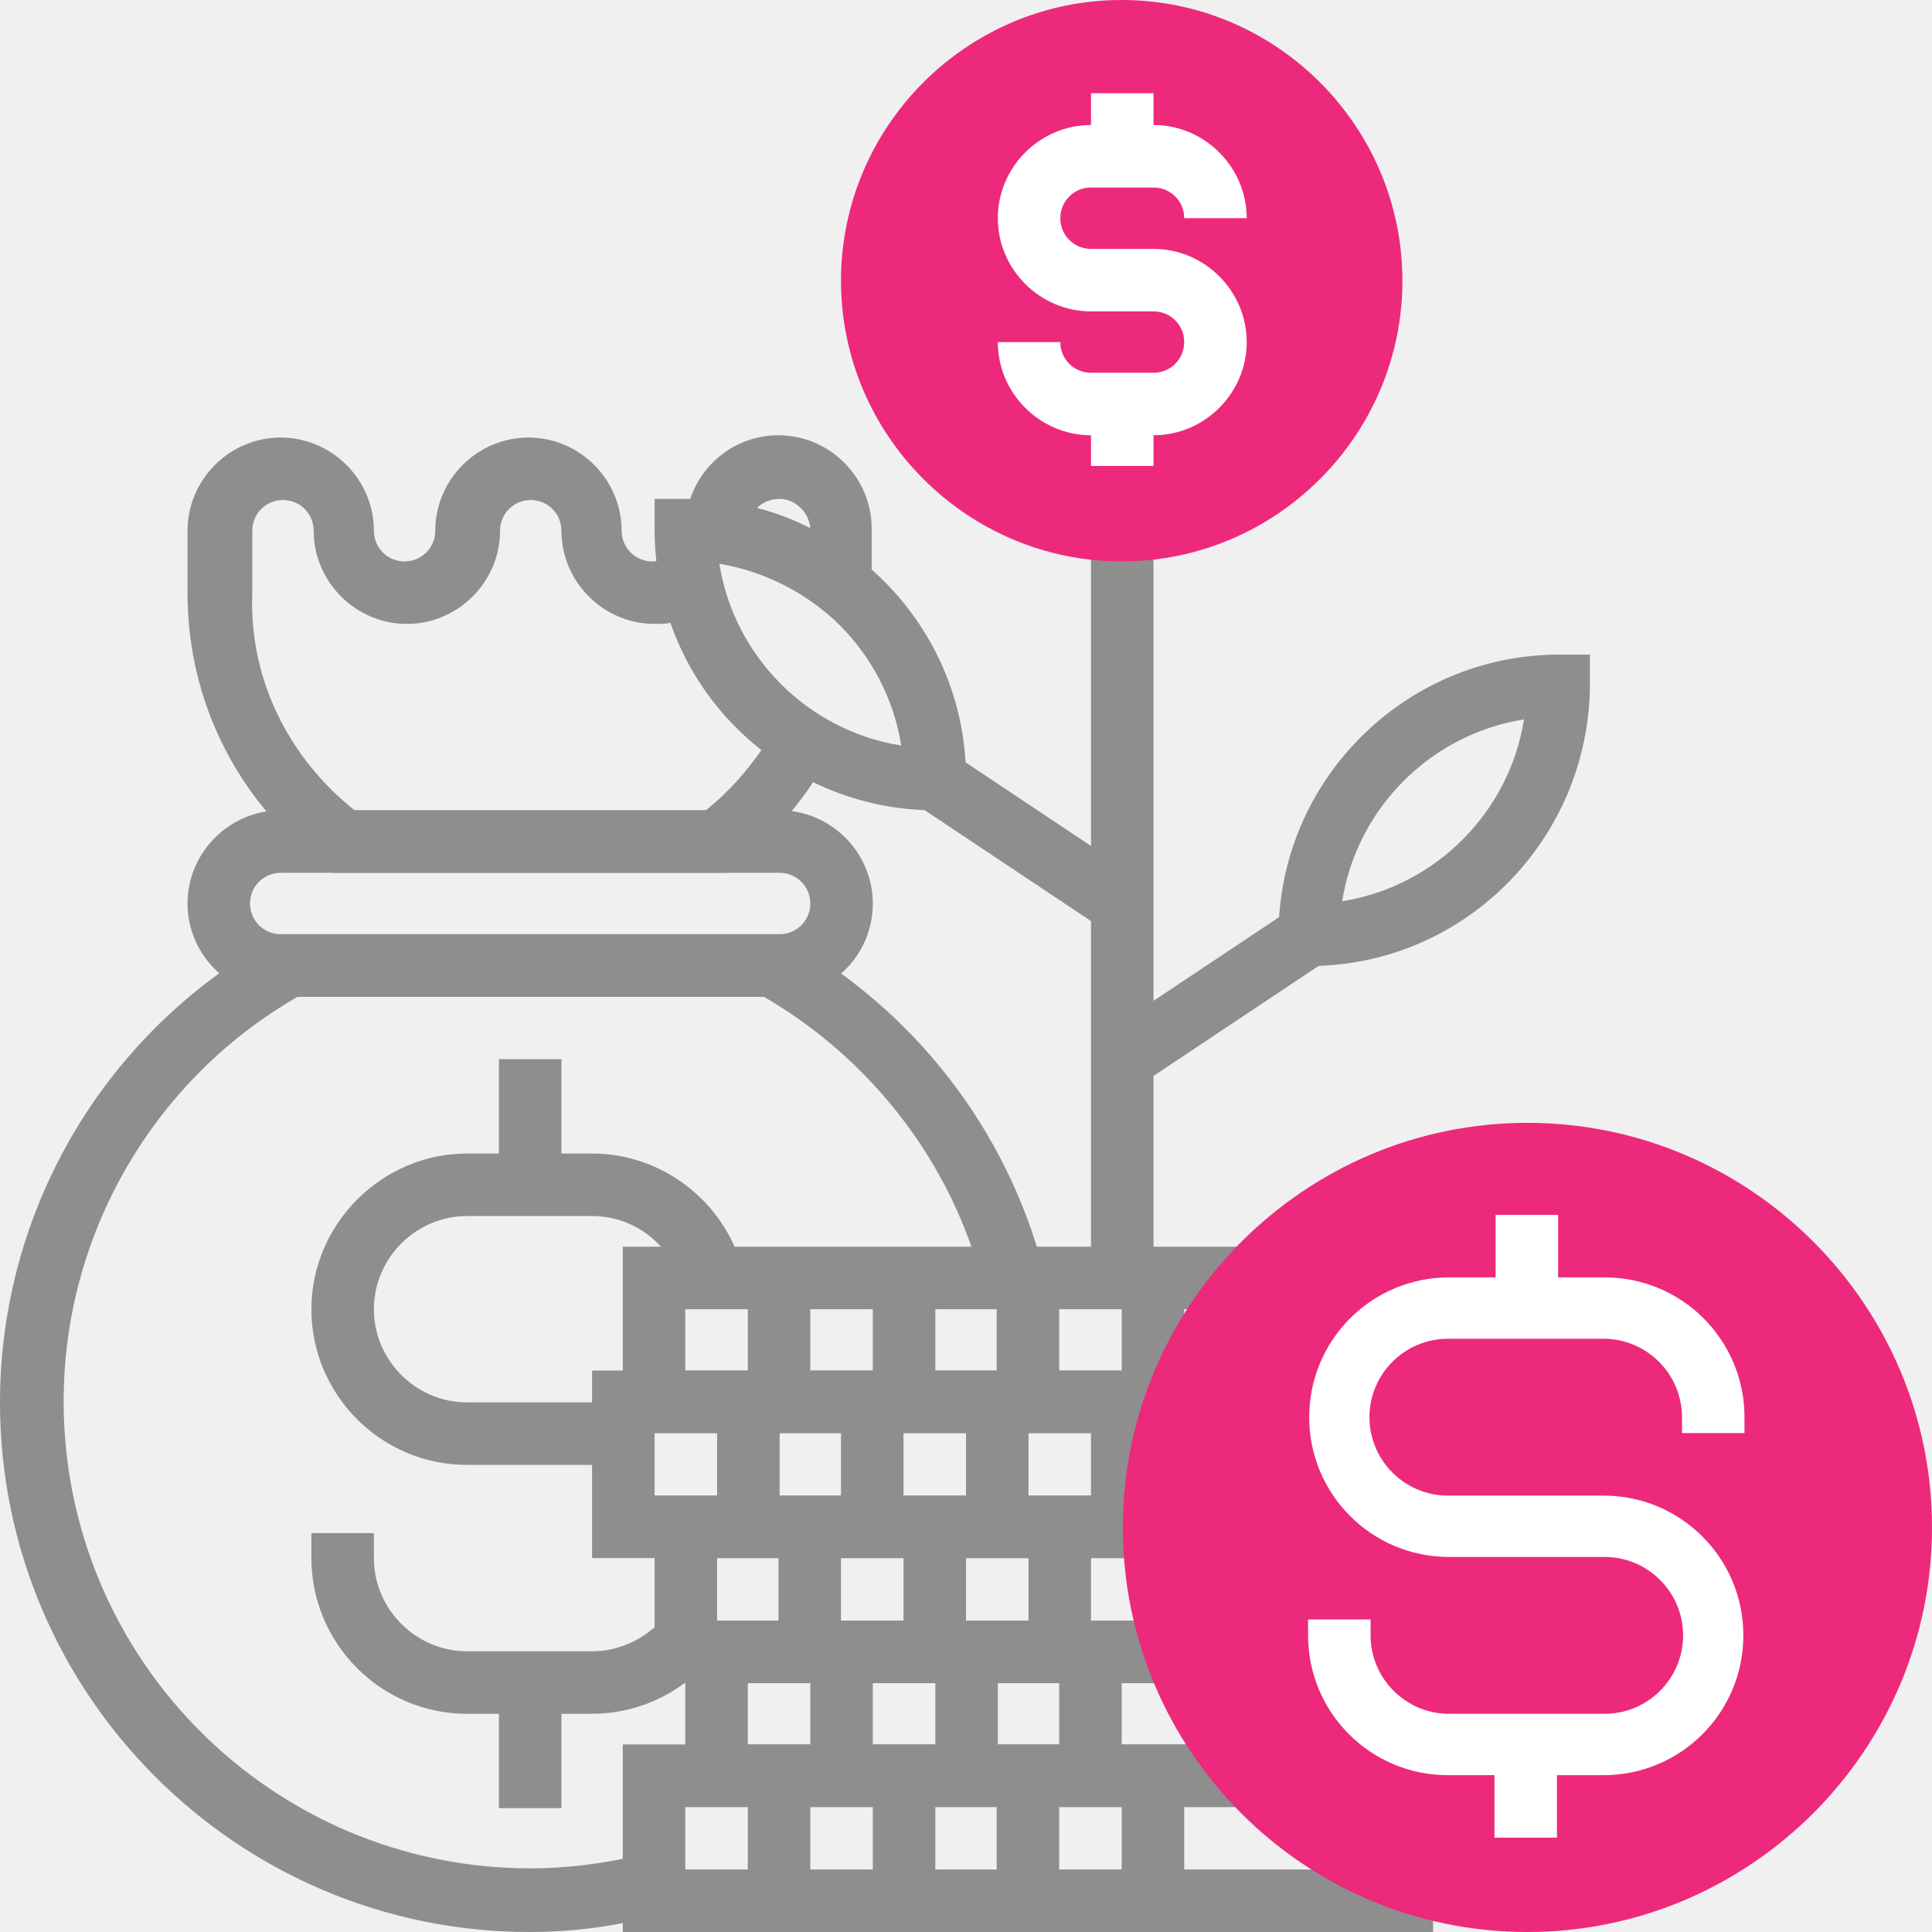
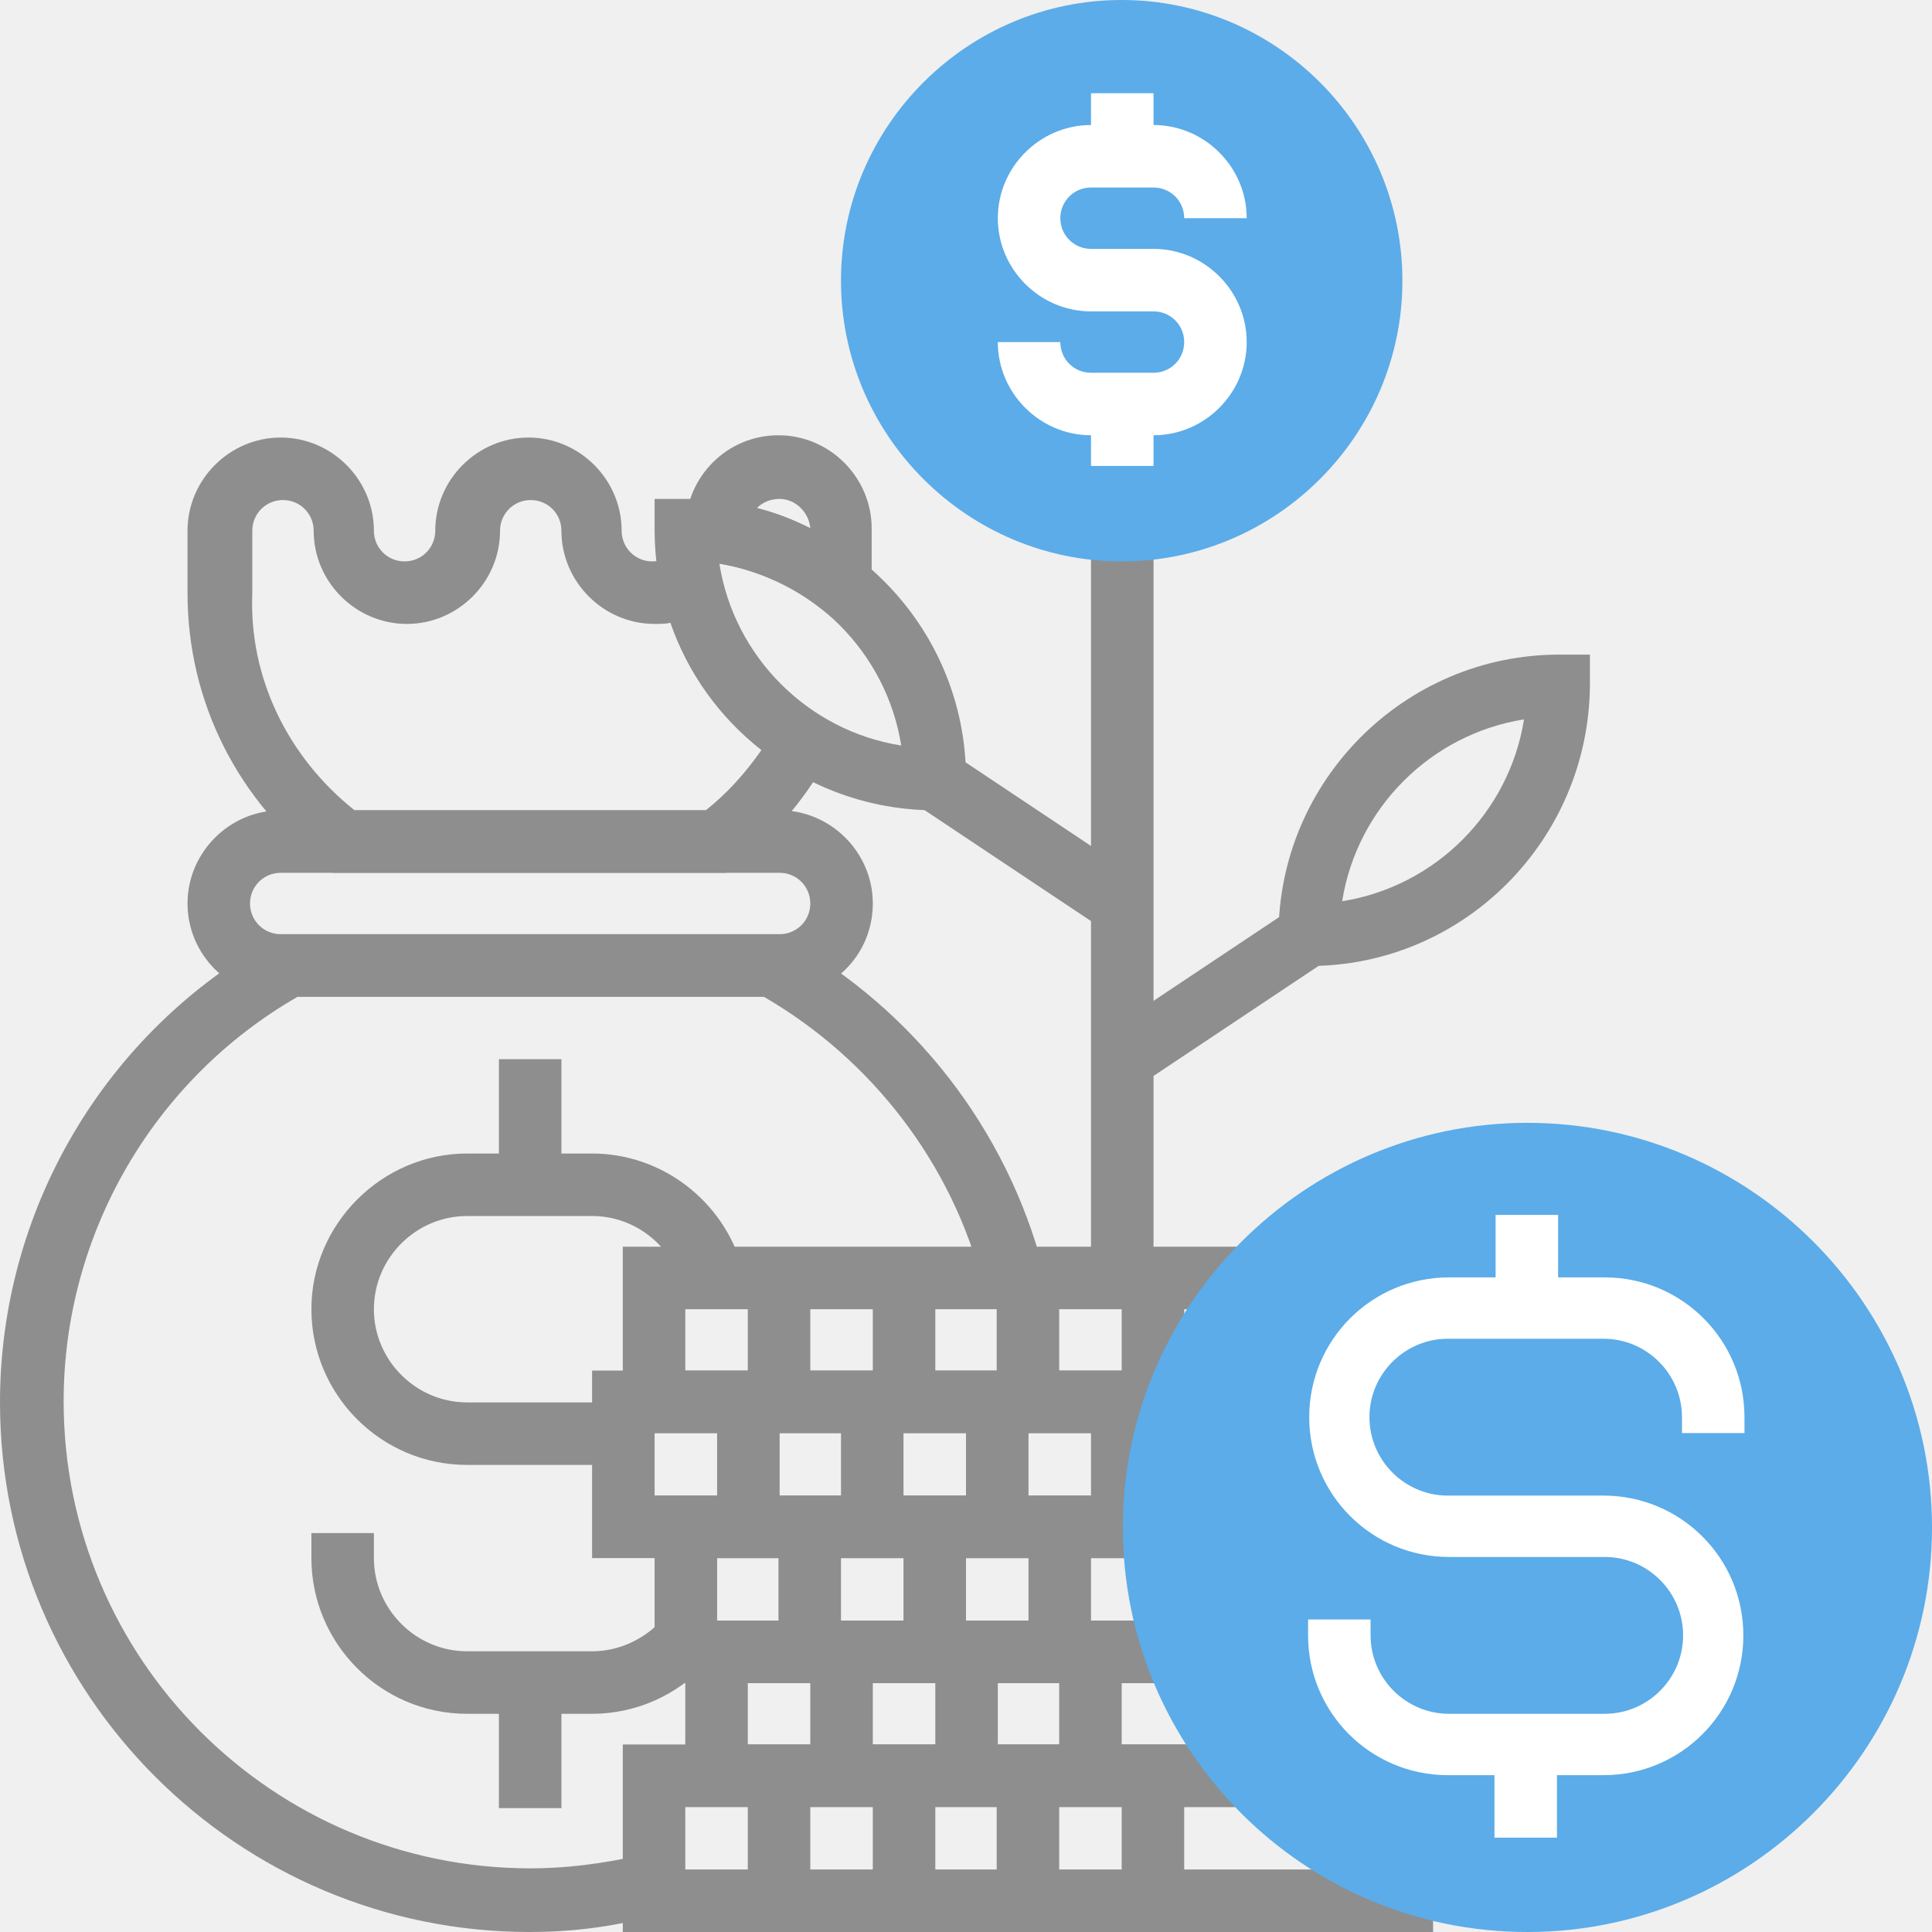
<svg xmlns="http://www.w3.org/2000/svg" version="1.1" id="Layer_1" x="0px" y="0px" viewBox="0 0 170 170" style="enable-background:new 0 0 170 170;" xml:space="preserve">
  <style type="text/css">
	.st0{fill:#8E8E8E;}
- 	.st1{fill:#ED297B;}
+ 	.st1{fill:#5bace9;}
	.st2{fill:#FFFFFF;}
</style>
  <path class="st0" d="M46.6,170C20.9,170,0,149.1,0,123.4c0-16.9,9.2-32.6,24.1-40.8l0.6-0.3h43.9l0.6,0.3  c11.2,6.2,19.4,16.8,22.6,29.1l-5.3,1.4c-2.7-10.7-9.8-19.9-19.3-25.4h-41c-12.7,7.3-20.6,20.9-20.6,35.6  c0,22.7,18.4,41.1,41.1,41.1c3.1,0,6.2-0.4,9.4-1.1l1.3,5.3C53.7,169.6,50.1,170,46.6,170z" />
  <path class="st0" d="M52.1,150.8h-11c-7.6,0-13.7-6.2-13.7-13.7v-2.2h5.5v2.2c0,4.5,3.7,8.2,8.2,8.2h11c2.3,0,4.5-1,6.1-2.7l4,3.7  C59.6,149.2,55.9,150.8,52.1,150.8z" />
  <path class="st0" d="M54,129.1c-0.6-0.1-1.2-0.2-1.9-0.2h-11c-7.6,0-13.7-6.2-13.7-13.7s6.2-13.7,13.7-13.7h11  c6.1,0,11.5,4.1,13.2,10l-5.3,1.5c-1-3.5-4.2-6-7.9-6h-11c-4.5,0-8.2,3.7-8.2,8.2c0,4.5,3.7,8.2,8.2,8.2h11c1.1,0,2.1,0.1,3.1,0.4  L54,129.1z" />
  <rect x="43.9" y="93.2" class="st0" width="5.5" height="11" />
  <rect x="43.9" y="148.1" class="st0" width="5.5" height="11" />
  <path class="st0" d="M76.8,57.2l-4.5-3.6c-2.8-2.2-6.1-3.6-9.6-4.1l-2.5-0.3l0.1-2.8c0.1-4.5,3.7-8.1,8.2-8.1c4.5,0,8.2,3.7,8.2,8.2  V57.2z M66.6,44.7c1.6,0.4,3.2,1,4.7,1.8c-0.1-1.4-1.3-2.6-2.7-2.6C67.8,43.9,67.1,44.2,66.6,44.7z" />
  <path class="st0" d="M63.9,76.8H29.3l-0.7-0.5c-7.7-5.8-12.1-14.6-12.1-24.1v-5.5c0-4.5,3.7-8.2,8.2-8.2c4.5,0,8.2,3.7,8.2,8.2  c0,1.5,1.2,2.7,2.7,2.7c1.5,0,2.7-1.2,2.7-2.7c0-4.5,3.7-8.2,8.2-8.2c4.5,0,8.2,3.7,8.2,8.2c0,1.5,1.2,2.7,2.7,2.7  c0.7,0,1.3-0.3,1.6-0.5l3.4-2.5l0.9,4.1c1,5.1,4.2,9.6,8.6,12.4l2.2,1.4l-1.2,2.3c-2.1,3.8-5,7.2-8.4,9.7L63.9,76.8z M31.2,71.3  h30.9c1.9-1.5,3.5-3.3,4.9-5.3c-3.7-2.9-6.5-6.8-8-11.2c-0.4,0.1-0.9,0.1-1.4,0.1c-4.5,0-8.2-3.7-8.2-8.2c0-1.5-1.2-2.7-2.7-2.7  c-1.5,0-2.7,1.2-2.7,2.7c0,4.5-3.7,8.2-8.2,8.2c-4.5,0-8.2-3.7-8.2-8.2c0-1.5-1.2-2.7-2.7-2.7c-1.5,0-2.7,1.2-2.7,2.7v5.5  C21.9,59.6,25.3,66.6,31.2,71.3z" />
  <path class="st0" d="M68.5,87.7H24.7c-4.5,0-8.2-3.7-8.2-8.2c0-4.5,3.7-8.2,8.2-8.2h43.9c4.5,0,8.2,3.7,8.2,8.2  C76.8,84.1,73.1,87.7,68.5,87.7z M24.7,76.8c-1.5,0-2.7,1.2-2.7,2.7s1.2,2.7,2.7,2.7h43.9c1.5,0,2.7-1.2,2.7-2.7s-1.2-2.7-2.7-2.7  H24.7z" />
  <rect x="96" y="46.6" class="st0" width="5.5" height="65.8" />
  <path class="st1" d="M98.7,49.4C85.1,49.4,74,38.3,74,24.7S85.1,0,98.7,0c13.6,0,24.7,11.1,24.7,24.7S112.3,49.4,98.7,49.4z" />
  <path class="st2" d="M101.5,21.9H96c-1.5,0-2.7-1.2-2.7-2.7s1.2-2.7,2.7-2.7h5.5c1.5,0,2.7,1.2,2.7,2.7h5.5c0-4.5-3.7-8.2-8.2-8.2  V8.2H96V11c-4.5,0-8.2,3.7-8.2,8.2c0,4.5,3.7,8.2,8.2,8.2h5.5c1.5,0,2.7,1.2,2.7,2.7s-1.2,2.7-2.7,2.7H96c-1.5,0-2.7-1.2-2.7-2.7  h-5.5c0,4.5,3.7,8.2,8.2,8.2v2.7h5.5v-2.7c4.5,0,8.2-3.7,8.2-8.2C109.7,25.6,106,21.9,101.5,21.9z" />
  <rect x="97" y="85" transform="matrix(0.832 -0.5547 0.5547 0.832 -30.7111 74.0572)" class="st0" width="19.8" height="5.5" />
  <path class="st0" d="M115.2,85h-2.7v-2.7c0-13.6,11.1-24.7,24.7-24.7h2.7v2.7C139.8,73.9,128.8,85,115.2,85z M134.1,63.3  c-8.2,1.3-14.7,7.8-16,16C126.3,78,132.8,71.5,134.1,63.3z" />
  <rect x="87.7" y="64.1" transform="matrix(0.5547 -0.8321 0.8321 0.5547 -21.3061 108.2536)" class="st0" width="5.5" height="19.8" />
  <path class="st0" d="M85,71.3h-2.7c-13.6,0-24.7-11.1-24.7-24.7v-2.7h2.7C73.9,43.9,85,54.9,85,68.5V71.3z M63.3,49.6  c1.3,8.2,7.8,14.7,16,16C78,57.4,71.5,50.9,63.3,49.6z" />
  <polygon class="st0" points="126.1,170 54.8,170 54.8,153.5 109.7,153.5 109.7,159 60.3,159 60.3,164.5 126.1,164.5 " />
  <rect x="65.8" y="156.3" class="st0" width="5.5" height="11" />
  <rect x="76.8" y="156.3" class="st0" width="5.5" height="11" />
  <rect x="87.7" y="156.3" class="st0" width="5.5" height="11" />
  <rect x="98.7" y="156.3" class="st0" width="5.5" height="11" />
  <polygon class="st0" points="109.7,159 60.3,159 60.3,142.6 104.2,142.6 104.2,148.1 65.8,148.1 65.8,153.5 109.7,153.5 " />
  <rect x="71.3" y="145.3" class="st0" width="5.5" height="11" />
  <rect x="82.3" y="145.3" class="st0" width="5.5" height="11" />
  <rect x="93.2" y="145.3" class="st0" width="5.5" height="11" />
  <polygon class="st0" points="104.2,148.1 57.6,148.1 57.6,131.6 101.5,131.6 101.5,137.1 63.1,137.1 63.1,142.6 104.2,142.6 " />
  <rect x="68.5" y="134.4" class="st0" width="5.5" height="11" />
  <rect x="79.5" y="134.4" class="st0" width="5.5" height="11" />
  <rect x="90.5" y="134.4" class="st0" width="5.5" height="11" />
  <polygon class="st0" points="101.5,137.1 52.1,137.1 52.1,120.6 104.2,120.6 104.2,126.1 57.6,126.1 57.6,131.6 101.5,131.6 " />
  <rect x="63.1" y="123.4" class="st0" width="5.5" height="11" />
  <rect x="74" y="123.4" class="st0" width="5.5" height="11" />
  <rect x="85" y="123.4" class="st0" width="5.5" height="11" />
  <rect x="96" y="123.4" class="st0" width="5.5" height="11" />
  <polygon class="st0" points="104.2,126.1 54.8,126.1 54.8,109.7 109.7,109.7 109.7,115.2 60.3,115.2 60.3,120.6 104.2,120.6 " />
  <rect x="65.8" y="112.4" class="st0" width="5.5" height="11" />
  <rect x="76.8" y="112.4" class="st0" width="5.5" height="11" />
  <rect x="87.7" y="112.4" class="st0" width="5.5" height="11" />
  <rect x="98.7" y="112.4" class="st0" width="5.5" height="11" />
  <path class="st1" d="M134.4,170c-19.7,0-35.6-16-35.6-35.6s16-35.6,35.6-35.6s35.6,16,35.6,35.6S154,170,134.4,170z" />
  <path class="st2" d="M153.5,126.1v-1.4c0-6.8-5.5-12.3-12.3-12.3h-4.1v-5.5h-5.5v5.5h-4.1c-6.8,0-12.3,5.5-12.3,12.3  s5.5,12.3,12.3,12.3h13.7c3.8,0,6.9,3.1,6.9,6.9s-3.1,6.9-6.9,6.9h-13.7c-3.8,0-6.9-3.1-6.9-6.9v-1.4h-5.5v1.4  c0,6.8,5.5,12.3,12.3,12.3h4.1v5.5h5.5v-5.5h4.1c6.8,0,12.3-5.5,12.3-12.3s-5.5-12.3-12.3-12.3h-13.7c-3.8,0-6.9-3.1-6.9-6.9  c0-3.8,3.1-6.9,6.9-6.9h13.7c3.8,0,6.9,3.1,6.9,6.9v1.4H153.5z" />
</svg>
